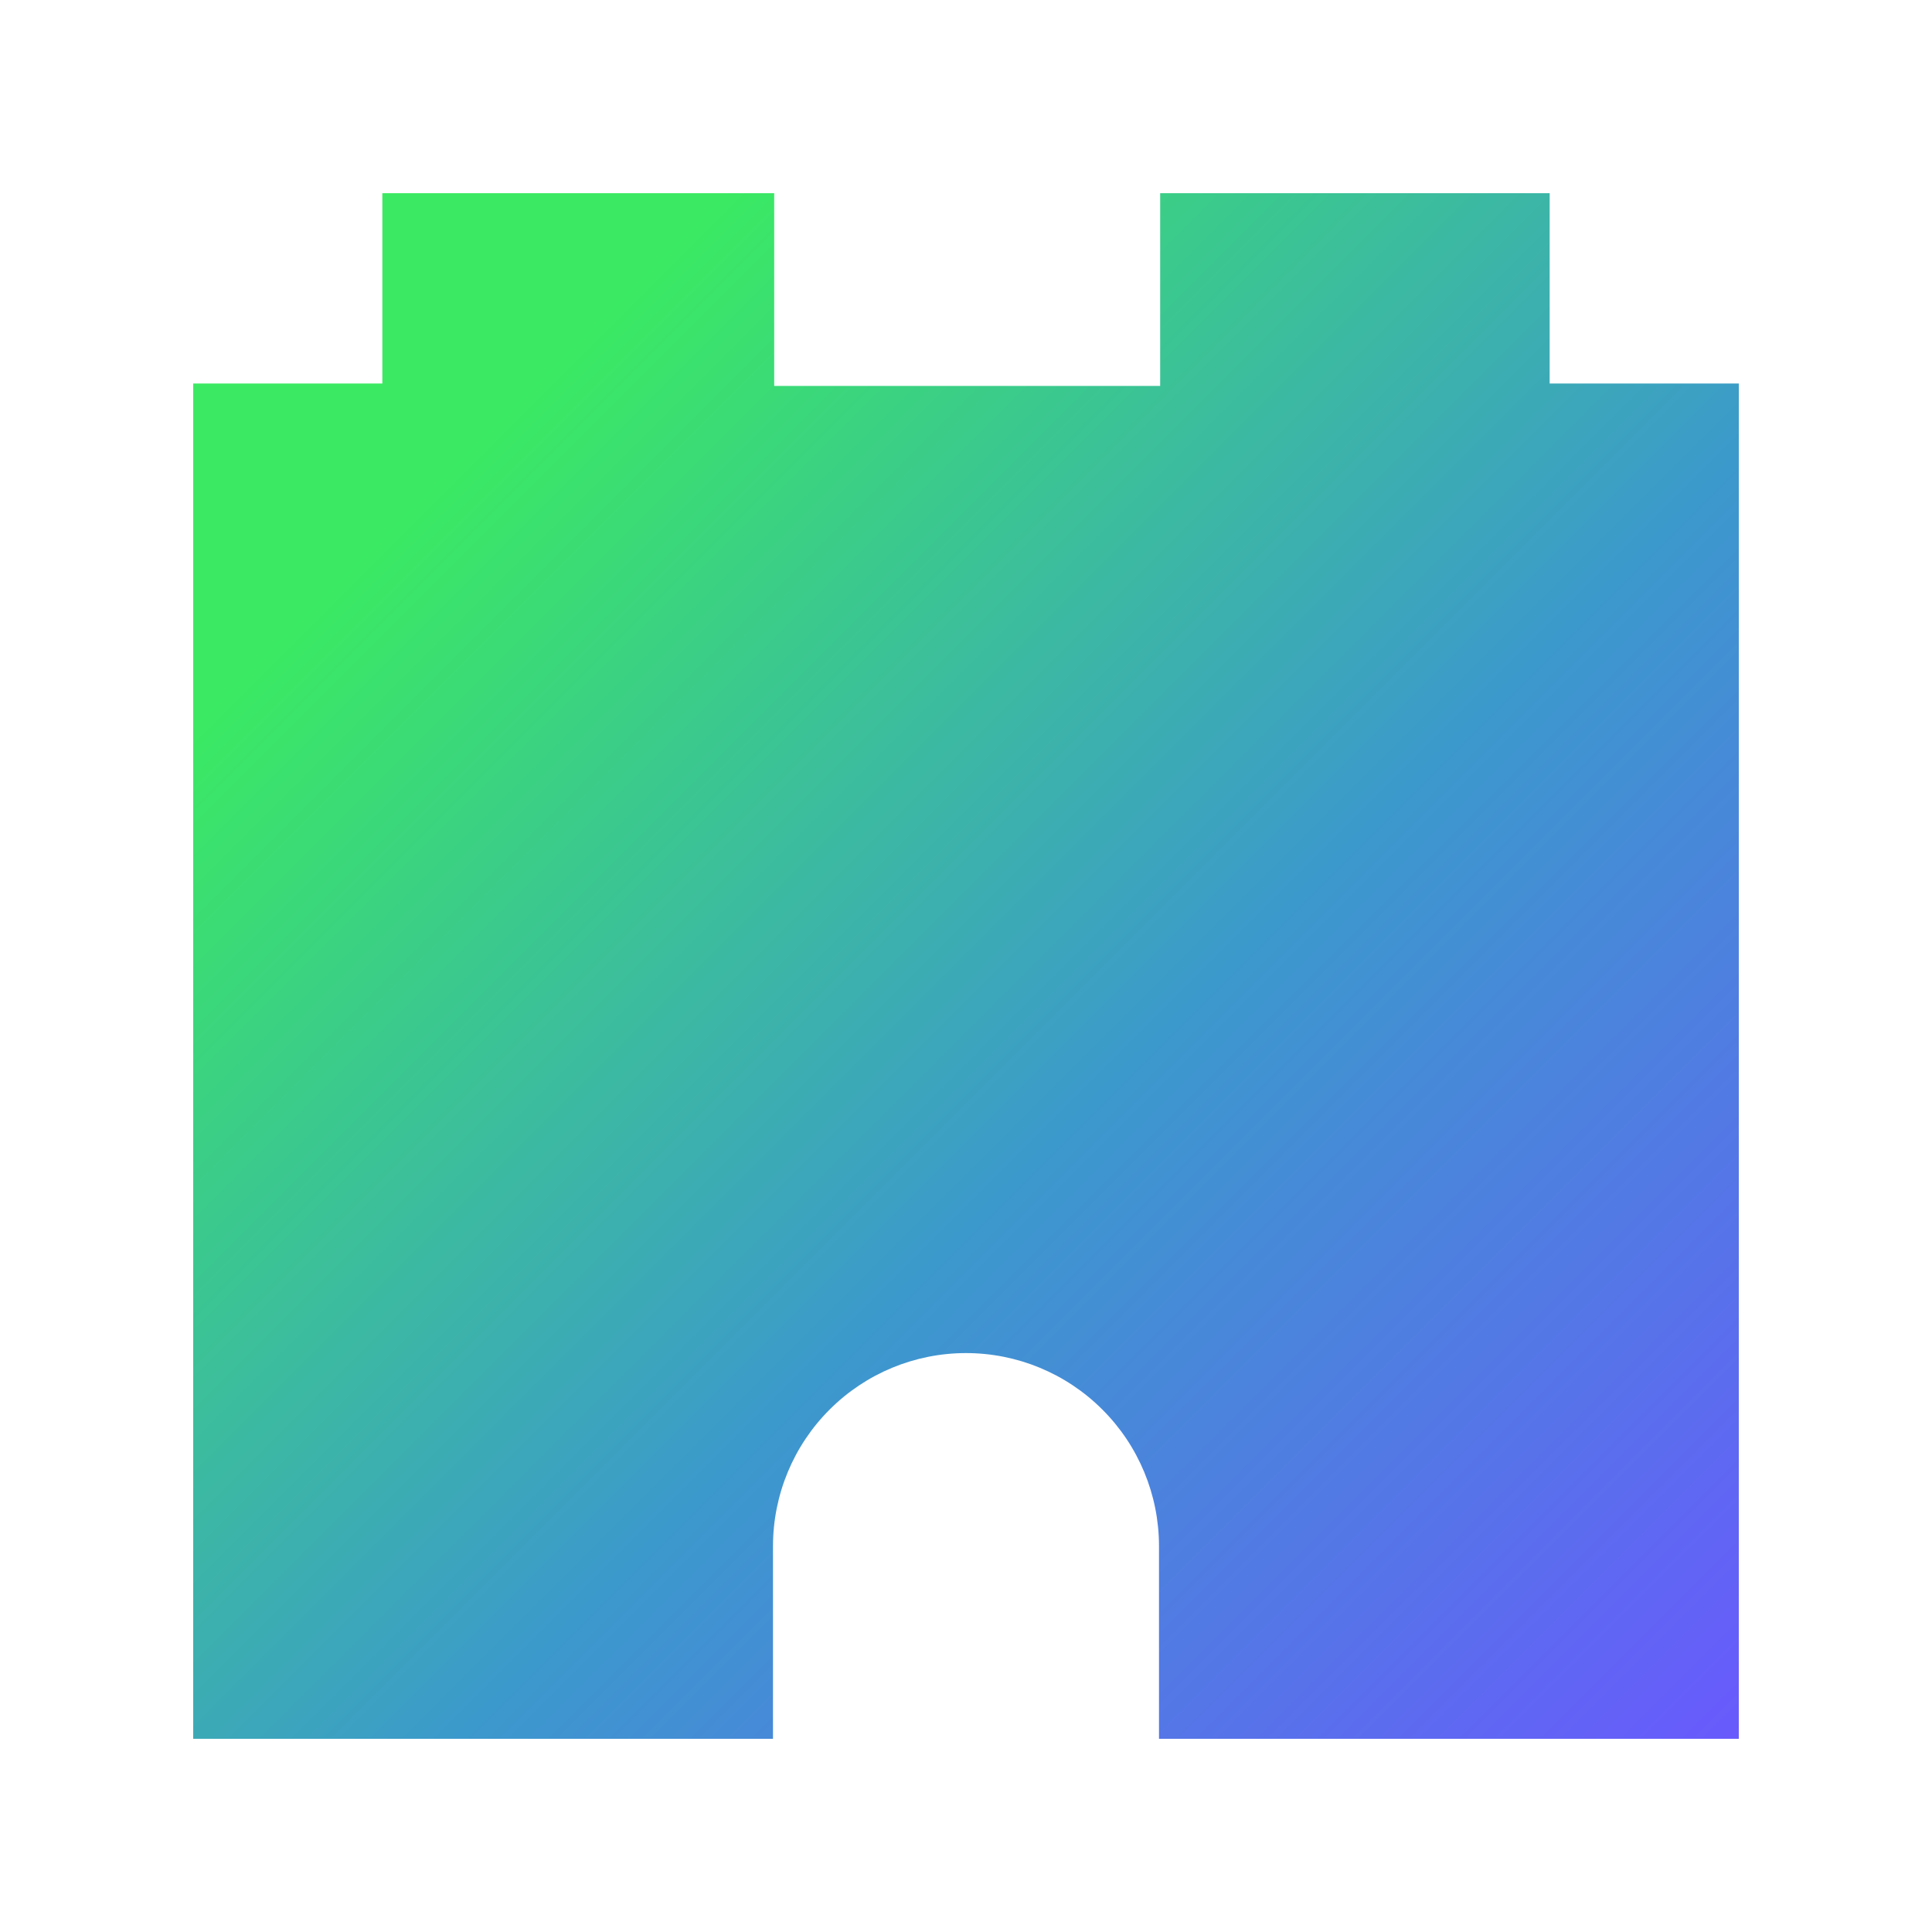
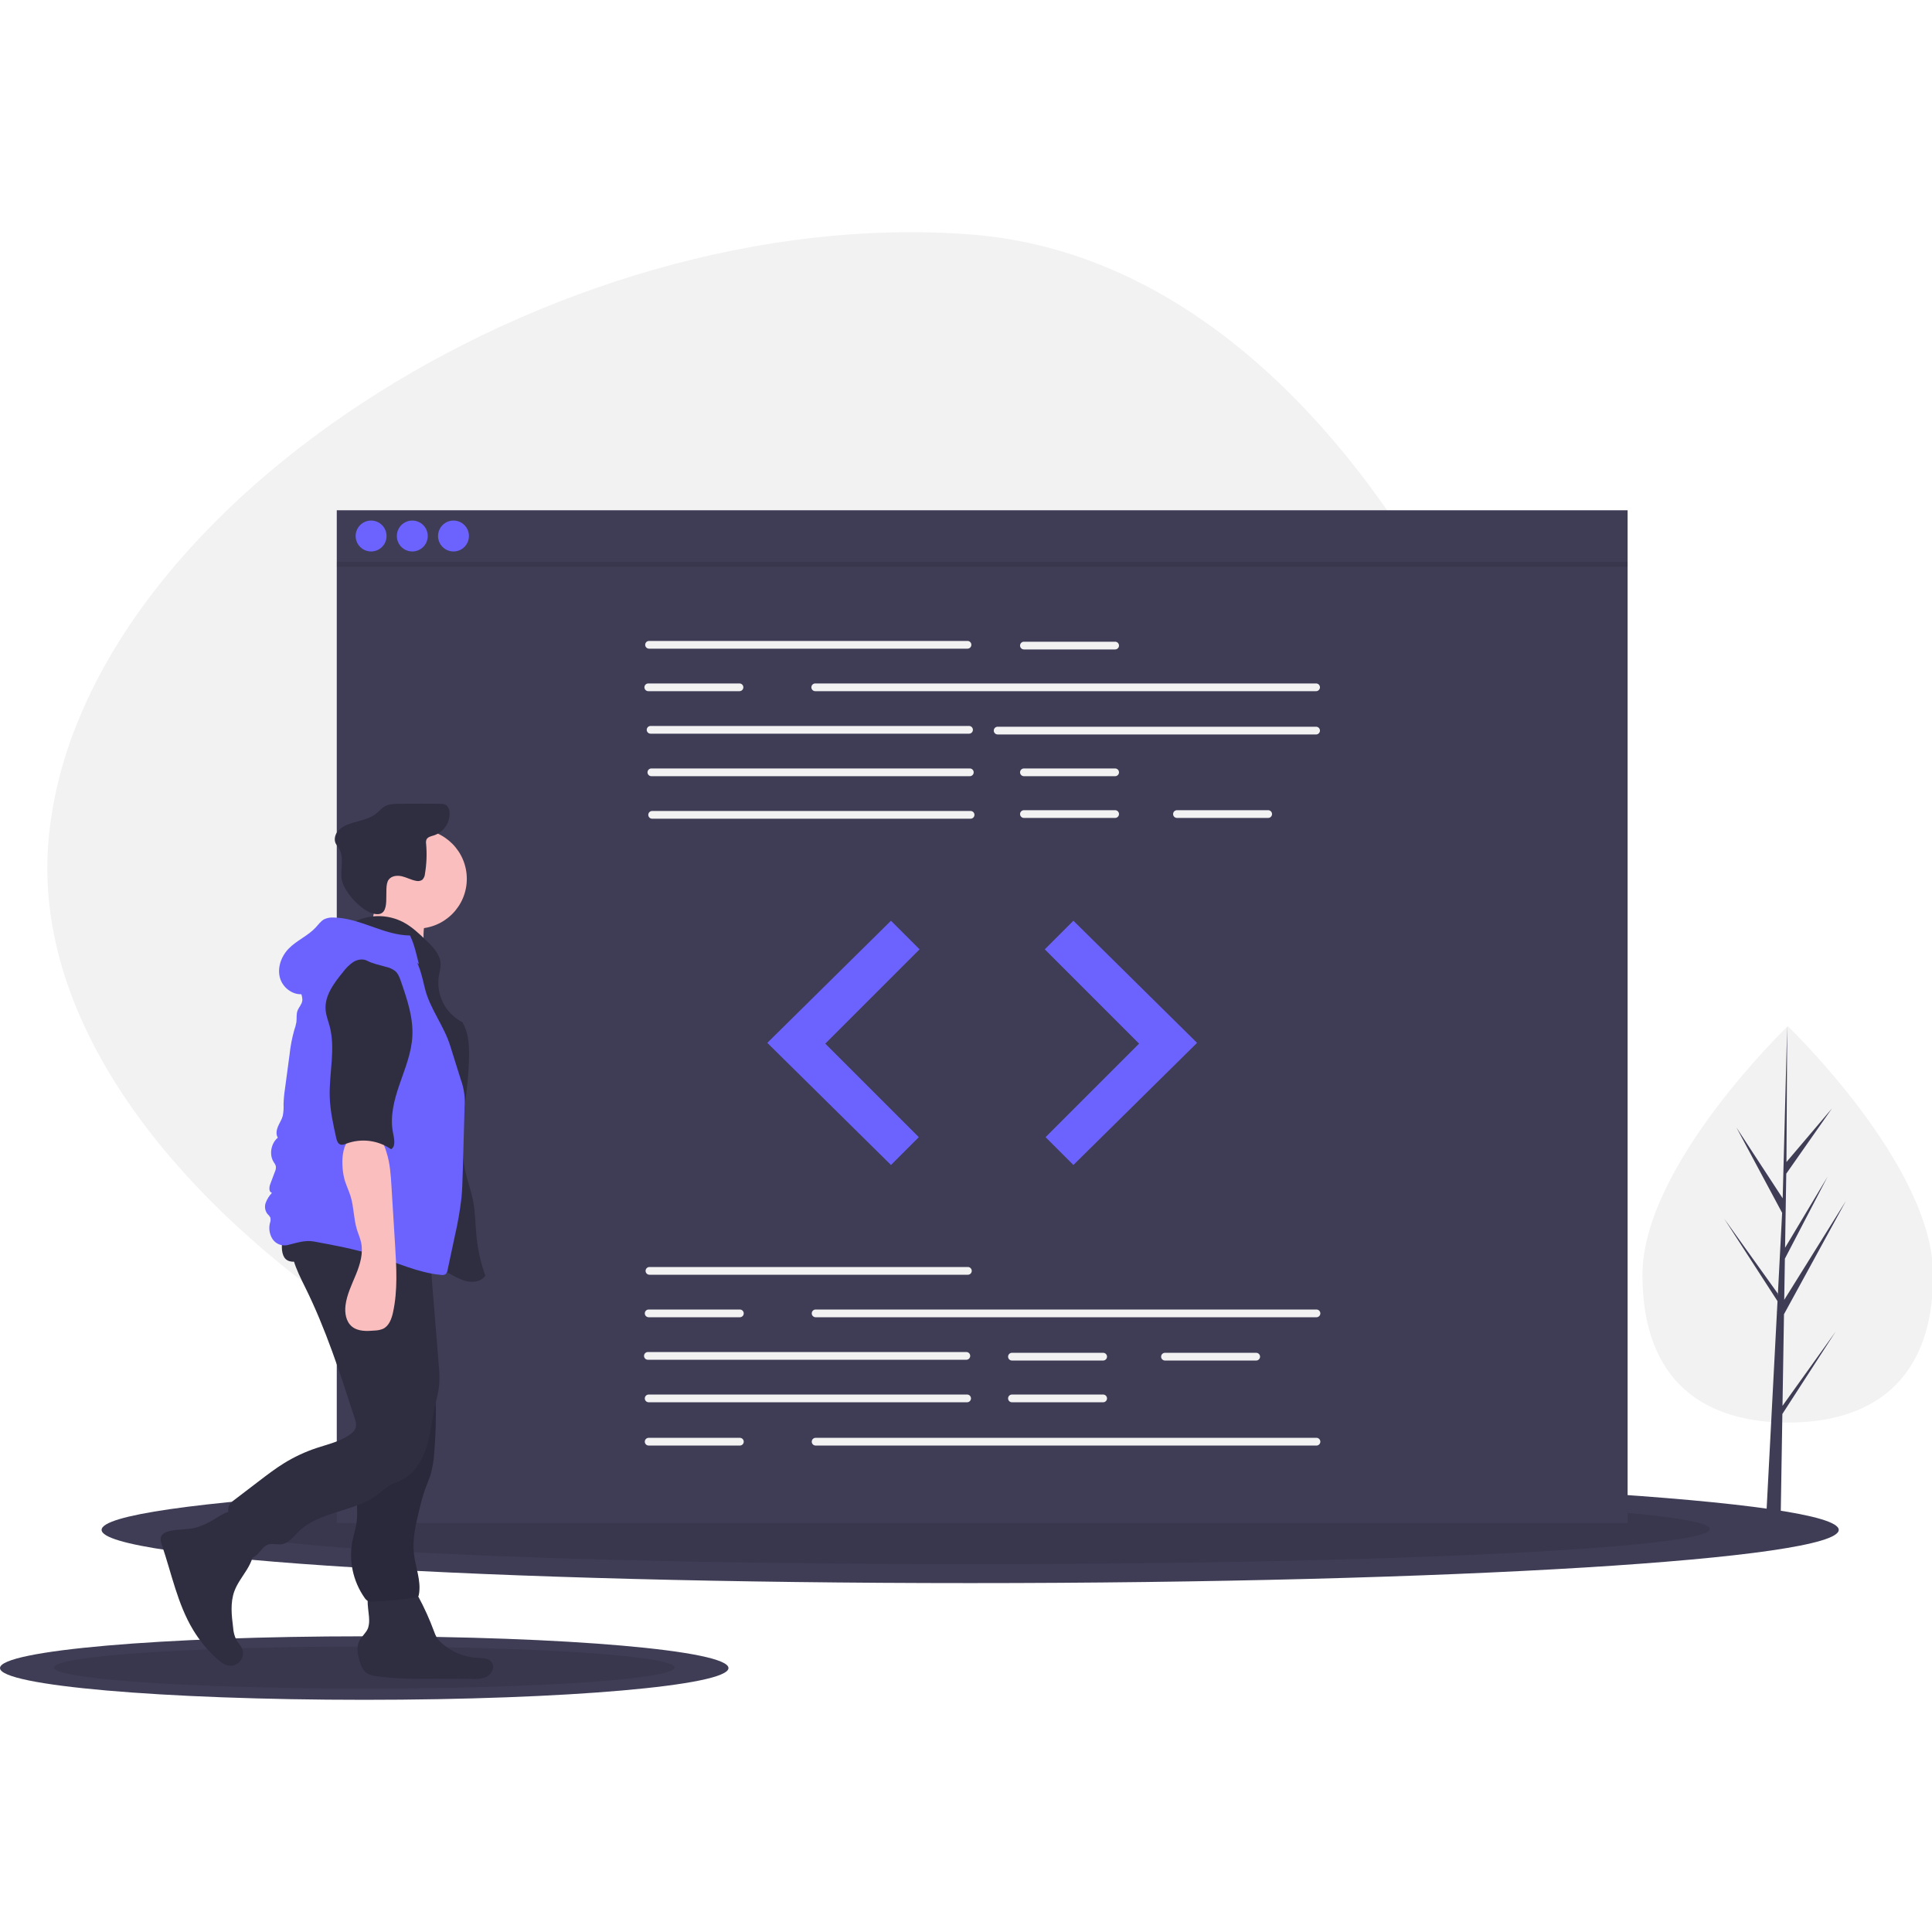
- <svg xmlns="http://www.w3.org/2000/svg" width="40" height="40" viewBox="0 0 40 40" fill="none">
-   <path d="M32.084 7.94V4H24.02V7.99H16.029V4H7.916V7.94H4V36H16.004V32.005C16.006 30.946 16.427 29.931 17.177 29.183C17.926 28.434 18.941 28.014 20 28.014C21.059 28.014 22.074 28.434 22.823 29.183C23.573 29.931 23.994 30.946 23.996 32.005V36H36V7.94H32.084Z" fill="url(#paint0_linear)" />
-   <defs>
-     <linearGradient id="paint0_linear" x1="2.942" y1="4.9" x2="37.777" y2="39.734" gradientUnits="userSpaceOnUse">
-       <stop offset="0.159" stop-color="#3BEA62" />
-       <stop offset="0.54" stop-color="#3C99CC" />
-       <stop offset="0.937" stop-color="#6B57FF" />
-     </linearGradient>
-   </defs>
+ <svg xmlns="http://www.w3.org/2000/svg" t="1739513306994" class="icon" viewBox="0 0 1348 1024" version="1.1" p-id="2120" width="40" height="40">
+   <path d="M652.562 905.357C362.25 883.263 16.041 658.321 33.667 426.703S386.601-20.53 676.913 1.563 1134.338 456.509 1116.711 688.126s-173.838 239.325-464.15 217.232z" fill="#F2F2F2" p-id="2121" />
+   <path d="M70.894 905.432a606.016 37.127 0 1 0 1212.033 0 606.016 37.127 0 1 0-1212.033 0Z" fill="#3F3D56" p-id="2122" />
+   <path d="M160.719 904.833a516.192 24.552 0 1 0 1032.384 0 516.192 24.552 0 1 0-1032.384 0Z" opacity=".1" p-id="2123" />
+   <path d="M0 1001.843a254.136 22.157 0 1 0 508.273 0 254.136 22.157 0 1 0-508.273 0Z" fill="#3F3D56" p-id="2124" />
+   <path d="M37.669 1001.486a216.468 14.652 0 1 0 432.935 0 216.468 14.652 0 1 0-432.935 0Z" opacity=".1" p-id="2125" />
+   <path d="M234.974 194.021h900.641v706.62h-900.641z" fill="#3F3D56" p-id="2126" />
+   <path d="M675.047 290.589H452.859a2.696 2.696 0 1 1 0-5.394h222.188a2.696 2.696 0 0 1 0 5.393zM918.267 320.249H568.807a2.696 2.696 0 0 1 0-5.393h349.459a2.696 2.696 0 1 1 0 5.393zM676.126 349.909H453.937a2.696 2.696 0 1 1 0-5.392h222.188a2.696 2.696 0 1 1 0 5.393zM918.267 350.448H696.079a2.696 2.696 0 0 1 0-5.392h222.188a2.696 2.696 0 1 1 0 5.393zM676.665 379.57H454.477a2.696 2.696 0 0 1 0-5.393H676.666a2.696 2.696 0 1 1 0 5.393zM677.205 409.231H455.016a2.696 2.696 0 0 1 0-5.393h222.186a2.696 2.696 0 1 1 0 5.393zM778.052 291.127h-63.637a2.696 2.696 0 0 1 0-5.393h63.637a2.696 2.696 0 1 1 0 5.392zM778.052 379.57h-63.637a2.696 2.696 0 0 1 0-5.393h63.637a2.696 2.696 0 1 1 0 5.393zM778.052 408.692h-63.637a2.696 2.696 0 1 1 0-5.393h63.637a2.696 2.696 0 1 1 0 5.393zM884.832 408.692h-63.637a2.696 2.696 0 0 1 0-5.393h63.635a2.696 2.696 0 1 1 0 5.393zM515.957 320.249H452.321a2.696 2.696 0 0 1 0-5.393h63.637a2.696 2.696 0 0 1 0 5.393zM675.317 727.411H453.13a2.696 2.696 0 0 1 0-5.392h222.186a2.696 2.696 0 0 1 0 5.393zM674.239 786.734H452.051a2.696 2.696 0 1 1 0-5.393h222.188a2.696 2.696 0 0 1 0 5.393zM674.778 816.395H452.59a2.696 2.696 0 1 1 0-5.393h222.188a2.696 2.696 0 1 1 0 5.393zM769.692 787.273H706.057a2.696 2.696 0 0 1 0-5.393h63.635a2.696 2.696 0 0 1 0 5.393zM769.692 816.395H706.057a2.696 2.696 0 0 1 0-5.393h63.635a2.696 2.696 0 1 1 0 5.393zM876.472 787.273h-63.637a2.696 2.696 0 1 1 0-5.393h63.637a2.696 2.696 0 0 1 0 5.393zM918.536 757.073H569.077a2.696 2.696 0 0 1 0-5.393h349.459a2.696 2.696 0 0 1 0 5.393zM516.226 757.073h-63.637a2.696 2.696 0 0 1 0-5.393h63.637a2.696 2.696 0 0 1 0 5.393zM918.536 846.595H569.077a2.696 2.696 0 1 1 0-5.393h349.459a2.696 2.696 0 0 1 0 5.393zM516.226 846.595h-63.637a2.696 2.696 0 1 1 0-5.393h63.637a2.696 2.696 0 1 1 0 5.393z" fill="#F2F2F2" p-id="2127" />
+   <path d="M621.658 480.418l-86.287 85.208 86.287 85.208 19.414-19.414-65.253-65.255 65.792-65.793-19.953-19.953zM748.93 480.418l86.287 85.208-86.287 85.208-19.414-19.414 65.255-65.255-65.793-65.793 19.953-19.953z" fill="#6C63FF" p-id="2128" />
+   <path d="M258.927 211.986m-10.779 0a10.779 10.779 0 1 0 21.558 0 10.779 10.779 0 1 0-21.558 0Z" fill="#6C63FF" p-id="2129" />
+   <path d="M287.671 211.986m-10.779 0a10.779 10.779 0 1 0 21.558 0 10.779 10.779 0 1 0-21.558 0Z" fill="#6C63FF" p-id="2130" />
+   <path d="M316.415 211.986m-10.779 0a10.779 10.779 0 1 0 21.558 0 10.779 10.779 0 1 0-21.558 0Z" fill="#6C63FF" p-id="2131" />
+   <path d="M234.974 229.951h900.641v3.593h-900.641z" opacity=".1" p-id="2132" />
+   <path d="M1348.798 727.524c0 76.375-45.405 103.043-101.414 103.043s-101.413-26.667-101.413-103.043 101.413-173.539 101.413-173.539 101.414 97.161 101.414 173.539z" fill="#F2F2F2" p-id="2133" />
+   <path d="M1243.69 818.884l1.038-63.92 43.225-79.078-43.062 69.051 0.467-28.741 29.789-57.211-29.666 49.606 0.84-51.692 31.9-45.548-31.768 37.42 0.525-94.784-3.297 125.478 0.271-5.176-32.433-49.644 31.913 59.581-3.022 57.731-0.09-1.533-37.39-52.243 37.276 57.657-0.377 7.219-0.068 0.109 0.031 0.593-7.667 146.469h10.244l1.229-75.654 37.186-57.516-37.093 51.829z" fill="#3F3D56" p-id="2134" />
+   <path d="M146.86 899.552a51.65 51.65 0 0 1-9.794 4.195c-6.084 1.661-12.585 1.052-18.729 2.471-2.515 0.581-5.253 1.795-6.053 4.249-0.587 1.801 0.051 3.745 0.664 5.538 6.788 19.905 10.881 41.039 21.708 59.069a89.393 89.393 0 0 0 16.758 20.346c2.462 2.218 5.252 4.388 8.547 4.737a8.681 8.681 0 0 0 8.827-12.195c-0.97-2.157-2.775-3.829-3.939-5.888a22.465 22.465 0 0 1-2.179-8.372c-1.07-8.515-2.101-17.412 0.85-25.469 1.977-5.404 5.606-10.011 8.63-14.907s5.534-10.506 4.863-16.221c-0.46-3.901-2.362-7.47-4.371-10.844-2.014-3.381-5.994-12.466-10.04-13.593-4.2-1.173-12.077 5.007-15.74 6.884zM257.565 968.309a16.79 16.79 0 0 1-0.795 5.683c-1.266 3.345-4.407 5.636-6.031 8.823-2.258 4.431-1.234 9.79 0.261 14.534 0.938 2.974 2.168 6.069 4.686 7.907a15.441 15.441 0 0 0 7.131 2.285c21.601 2.989 43.545 1.274 65.342 1.901 3.973 0.114 8.18 0.253 11.647-1.689s5.612-6.823 3.254-10.022c-2.119-2.872-6.306-2.846-9.871-3.015a40.615 40.615 0 0 1-25.047-10.318 18.099 18.099 0 0 1-3.514-4.045 24.855 24.855 0 0 1-1.837-4.212 187.792 187.792 0 0 0-10.878-24.096c-1.174-2.174-2.5-4.437-4.678-5.6a12.363 12.363 0 0 0-5.078-1.109c-5.433-0.352-19.502-2.201-23.702 2.024-3.883 3.904-0.805 15.99-0.89 20.948z" fill="#2F2E41" p-id="2135" />
+   <path d="M290.997 451.183m-34.702 0a34.702 34.702 0 1 0 69.404 0 34.702 34.702 0 1 0-69.404 0Z" fill="#FBBEBE" p-id="2136" />
+   <path d="M259.66 479.838c-2.065 5.526-5.566 10.715-10.659 13.689l47.995 9.79a50.844 50.844 0 0 1-0.673-21.401 12.336 12.336 0 0 0 0.287-5.28c-0.903-3.482-4.823-5.157-8.33-5.957-8.76-1.996-16.506-3.067-24.647-6.937-2.488 4.26-2.14 11.186-3.974 16.097z" fill="#FBBEBE" p-id="2137" />
+   <path d="M248.598 480.534a37.532 37.532 0 0 1 32.713 0.855c6.154 3.242 11.248 8.137 16.253 12.966 4.615 4.452 9.537 9.548 9.864 15.952 0.159 3.102-0.81 6.134-1.298 9.202a30.859 30.859 0 0 0 16.504 31.702c3.813 6.351 4.599 14.047 4.659 21.455 0.222 28.068-8.635 56.482-2.311 83.83 1.484 6.422 3.785 12.64 5.067 19.105 1.661 8.372 1.58 16.983 2.448 25.474a114.096 114.096 0 0 0 6.125 26.941c-2.089 3.322-6.436 4.595-10.351 4.327s-7.575-1.969-11.069-3.756c-16.915-8.655-32.407-20.069-49.927-27.426-11.59-4.866-23.938-7.899-35.182-13.519s-21.702-14.542-25.139-26.634c-1.486-5.228-1.579-10.737-1.659-16.172-0.343-22.892-0.659-46.033 4.324-68.379 4.394-19.705 12.864-38.557 14.712-58.661 0.601-6.545 0.614-13.55 4.271-19.012 5.168-7.719 16.327-9.718 19.999-18.25z" fill="#2F2E41" p-id="2138" />
+   <path d="M271.261 451.674c2.044-2.668 5.988-3.031 9.254-2.242s6.279 2.472 9.579 3.112a5.599 5.599 0 0 0 4.483-0.63 6.52 6.52 0 0 0 1.935-4.276 81.636 81.636 0 0 0 0.802-20.815 6.164 6.164 0 0 1 0.192-2.92c0.816-1.968 3.308-2.436 5.343-3.068a15.948 15.948 0 0 0 10.795-16.328 6.491 6.491 0 0 0-1.985-4.479c-1.407-1.147-3.377-1.218-5.193-1.232q-13.992-0.113-27.985 0.007c-3.453 0.029-7.078 0.114-10.072 1.835-2.212 1.273-3.858 3.321-5.845 4.925-5.181 4.181-12.19 5.031-18.493 7.174a18.334 18.334 0 0 0-8.106 4.834c-2.096 2.395-3.104 5.957-1.787 8.854a31.441 31.441 0 0 0 2.259 3.478c3.719 5.945 1.243 13.657 1.799 20.648 0.693 8.729 13.611 22.888 22.371 24.954 14.141 3.334 5.972-18.1 10.653-23.831zM251.669 834.39c0.892 6.373 2.037 12.768 1.732 19.197-0.428 8.974-3.665 17.622-4.264 26.588-0.446 6.695 0.587 13.463-0.343 20.109-0.595 4.256-1.983 8.358-2.842 12.568a51.972 51.972 0 0 0 8.351 39.841 6.525 6.525 0 0 0 2.424 2.347 6.843 6.843 0 0 0 3.003 0.399 215.515 215.515 0 0 0 30.145-2.74 2.891 2.891 0 0 0 1.937-0.854 2.714 2.714 0 0 0 0.419-1.143c1.85-9.505-2.367-19.034-3.438-28.658-1.145-10.276 1.321-20.573 3.768-30.618a135.992 135.992 0 0 1 4.152-14.645c1.183-3.23 2.612-6.372 3.637-9.657a73.608 73.608 0 0 0 2.637-15.812q1.068-12.665 1.132-25.39a106.541 106.541 0 0 0-1.994-23.965c-2.249-9.985-6.855-19.258-11.421-28.42a18 18 0 0 0-6.728 3.198 150.163 150.163 0 0 1-18.384 10.157c-4.272 1.985-12.602 3.394-15.313 7.528-2.673 4.078-0.949 12.396-0.744 16.894q0.526 11.578 2.134 23.074z" fill="#2F2E41" p-id="2139" />
+   <path d="M251.669 834.39c0.892 6.373 2.037 12.768 1.732 19.197-0.428 8.974-3.665 17.622-4.264 26.588-0.446 6.695 0.587 13.463-0.343 20.109-0.595 4.256-1.983 8.358-2.842 12.568a51.972 51.972 0 0 0 8.351 39.841 6.525 6.525 0 0 0 2.424 2.347 6.843 6.843 0 0 0 3.003 0.399 215.515 215.515 0 0 0 30.145-2.74 2.891 2.891 0 0 0 1.937-0.854 2.714 2.714 0 0 0 0.419-1.143c1.85-9.505-2.367-19.034-3.438-28.658-1.145-10.276 1.321-20.573 3.768-30.618a135.992 135.992 0 0 1 4.152-14.645c1.183-3.23 2.612-6.372 3.637-9.657a73.608 73.608 0 0 0 2.637-15.812q1.068-12.665 1.132-25.39a106.541 106.541 0 0 0-1.994-23.965c-2.249-9.985-6.855-19.258-11.421-28.42a18 18 0 0 0-6.728 3.198 150.163 150.163 0 0 1-18.384 10.157c-4.272 1.985-12.602 3.394-15.313 7.528-2.673 4.078-0.949 12.396-0.744 16.894q0.526 11.578 2.134 23.074z" opacity=".1" p-id="2140" />
+   <path d="M204.753 698.258c-4.609 12.408 2.165 25.814 8.051 37.669 14.499 29.206 24.568 60.372 34.582 91.402 0.75 2.325 1.499 4.861 0.664 7.156a9.372 9.372 0 0 1-3.38 4.009c-6.906 5.245-15.698 7.112-23.923 9.857a108.01 108.01 0 0 0-22.687 10.635c-5.96 3.692-11.544 7.956-17.116 12.213l-17.74 13.548a11.86 11.86 0 0 0-2.965 2.871c-1.711 2.684-1.011 6.188-0.158 9.256a157.411 157.411 0 0 0 8.685 23.704 8.277 8.277 0 0 0 3.15 4.128c2.769 1.487 6.156-0.485 8.27-2.811s3.943-5.222 6.922-6.219c2.979-0.998 6.255 0.211 9.365-0.226 5.028-0.707 8.367-5.338 11.991-8.894 14.81-14.529 39.535-13.475 55.827-26.321a70.935 70.935 0 0 1 7.461-5.83c2.755-1.629 5.878-2.521 8.736-3.961 8.691-4.376 14.155-13.423 17.081-22.704s3.762-19.076 5.865-28.576c1.087-4.912 2.519-9.771 3.003-14.778a79.158 79.158 0 0 0-0.303-13.972l-5.878-72.716c-0.479-5.92-0.958-11.848-1.888-17.713-17.458 0.623-34.903 1.326-52.371 1.533-13.899 0.163-28.054 1.135-41.243-3.258z" fill="#2F2E41" p-id="2141" />
+   <path d="M198.335 715.268c2.369 3.809 8.132 3.73 12.102 1.641s7.053-5.595 11.03-7.665c5.346-2.782 11.674-2.678 17.698-2.508 9.537 0.269 19.193 0.557 28.369 3.17 9.49 2.703 18.731 7.908 28.545 6.87 1.707-0.18 3.575-0.671 4.503-2.114a6.64 6.64 0 0 0 0.743-3.397l0.321-8.574a7.742 7.742 0 0 0-0.683-4.342 7.284 7.284 0 0 0-3.253-2.491c-13.968-6.762-29.898-8.021-45.409-8.551q-11.826-0.407-23.662-0.335c-6.696 0.042-14.735-0.927-21.245 0.862-8.737 2.401-13.492 20.305-9.058 27.434z" fill="#2F2E41" p-id="2142" />
+   <path d="M286.049 490.713c-18.304-0.163-34.89-12.244-53.192-12.538a13.79 13.79 0 0 0-6.458 1.114c-2.551 1.285-4.228 3.769-6.164 5.869-5.411 5.859-13.247 8.987-18.807 14.707-5.212 5.363-8.112 13.354-6.054 20.543s9.826 12.706 17.103 10.977a44.074 44.074 0 0 1 17.17-23.329 87.294 87.294 0 0 1 13.421-7.045c8.226-3.727 17.422-7.525 26.011-4.731a36.694 36.694 0 0 1 8.873 4.839l14.317 9.617c-1.668-6.58-3.169-13.96-6.221-20.022z" fill="#6C63FF" p-id="2143" />
+   <path d="M210.369 525.023c-2.431 3.032 1.07 7.425 0.534 11.274-0.357 2.557-2.461 4.51-3.337 6.938-0.908 2.515-0.426 5.302-0.771 7.955a34.12 34.12 0 0 1-1.527 5.665 101.771 101.771 0 0 0-3.217 16.797l-3.204 23.923a90.64 90.64 0 0 0-1.013 10.872 32.465 32.465 0 0 1-0.541 8.129c-0.709 2.614-2.28 4.902-3.337 7.397s-1.547 5.512-0.12 7.814c-4.78 3.982-6.201 11.802-2.859 17.049a9.462 9.462 0 0 1 1.473 2.713 6.97 6.97 0 0 1-0.649 4l-3.238 8.632c-0.83 2.21-1.092 5.573 1.213 6.077a20.367 20.367 0 0 0-4.373 6.907 8.223 8.223 0 0 0 1.164 7.792 9.927 9.927 0 0 1 2.03 2.462 6.555 6.555 0 0 1-0.235 3.884 14.259 14.259 0 0 0 1.764 11.179 10.026 10.026 0 0 0 10.082 4.321c6.479-1.461 12.304-3.769 18.837-2.57 14.068 2.582 28.181 5.174 41.806 9.524 15.55 4.966 30.607 12.246 46.86 13.773a4.549 4.549 0 0 0 3.134-0.486 4.707 4.707 0 0 0 1.449-2.98l5.023-23.552a242.362 242.362 0 0 0 4.617-26.381c0.571-5.726 0.734-11.486 0.898-17.238l1.293-45.787a45.747 45.747 0 0 0-2.635-19.905l-7.447-23.771c-4.249-13.566-13.997-25.596-17.468-39.381-2.197-8.725-3.821-18.088-9.711-24.889-8.399-9.695-22.929-11.203-35.647-9.536-5.745 0.752-11.541 2.053-16.51 5.031-5.746 3.446-9.98 8.875-14.076 14.177-3.375 4.37-6.811 7.883-10.264 12.192z" fill="#6C63FF" p-id="2144" />
+   <path d="M240.064 659.699c1.048 4.519 3.248 8.685 4.595 13.123 2.256 7.437 2.066 15.445 4.318 22.883 0.946 3.121 2.315 6.119 2.994 9.309 1.581 7.437-0.728 15.132-3.598 22.175s-6.363 13.986-7.294 21.534c-0.658 5.315 0.285 11.318 4.383 14.767 4.253 3.581 10.434 3.339 15.974 2.862a16.786 16.786 0 0 0 5.798-1.207c4.237-2.004 6.022-7.018 7.012-11.599 3.319-15.353 2.371-31.266 1.406-46.944l-2.522-41.002c-0.485-7.893-1.006-15.95-3.437-23.529-0.886-2.757-2.428-8.329-4.946-10.089-2.494-1.743-9.617-1.82-12.705-1.965-14.489-0.681-14.328 19.542-11.979 29.683z" fill="#FBBEBE" p-id="2145" />
+   <path d="M256.117 508.315c-2.958-1.549-6.687-0.881-9.548 0.844a29.424 29.424 0 0 0-7.152 6.944c-6.393 7.805-13.162 16.761-12.214 26.806 0.355 3.767 1.796 7.33 2.775 10.985 4.288 16.025-0.454 32.972 0.09 49.551 0.315 9.58 2.399 19.003 4.476 28.361 0.423 1.909 1.102 4.12 2.949 4.763 1.389 0.483 2.886-0.138 4.261-0.66a33.979 33.979 0 0 1 31.095 3.919c3.431-1.831 2.145-7.621 1.376-11.433-2.286-11.326 0.817-23.012 4.585-33.936s8.276-21.833 8.901-33.373c0.707-13.074-3.628-25.834-7.905-38.209-0.934-2.701-1.953-5.533-4.118-7.399a16.366 16.366 0 0 0-6.231-2.847c-4.543-1.343-9.143-2.119-13.34-4.316z" fill="#2F2E41" p-id="2146" />
</svg>
